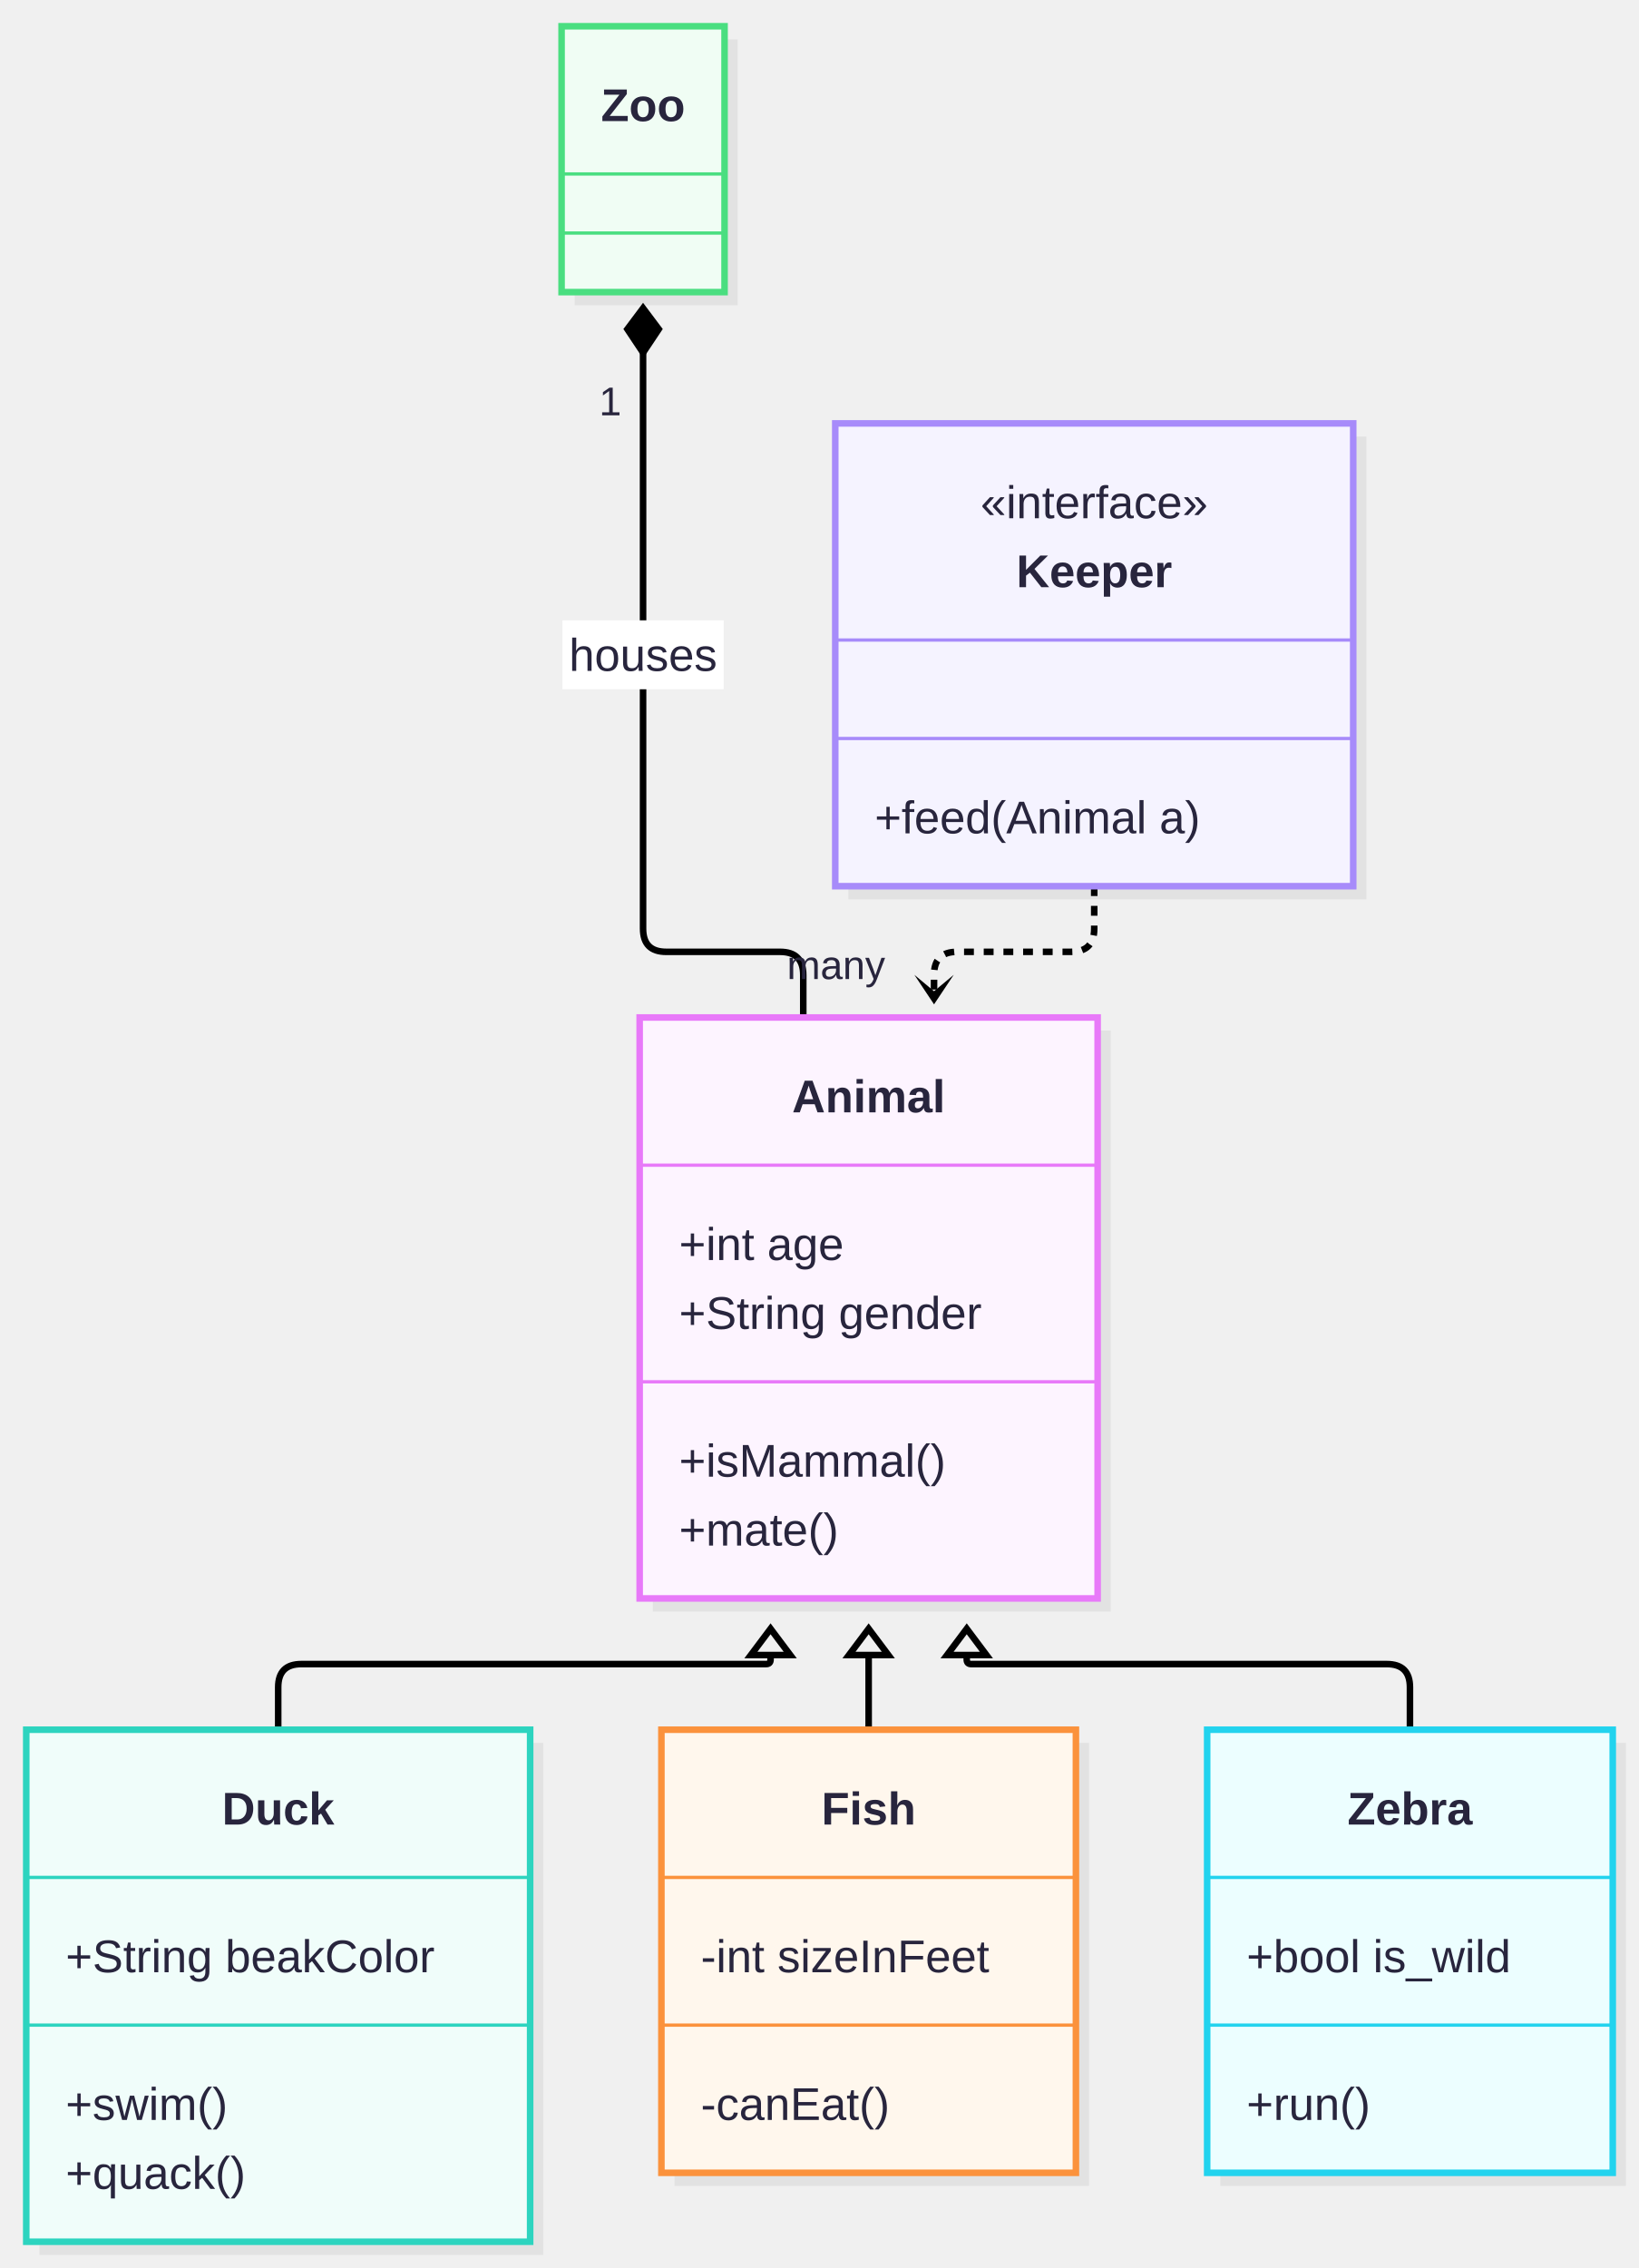
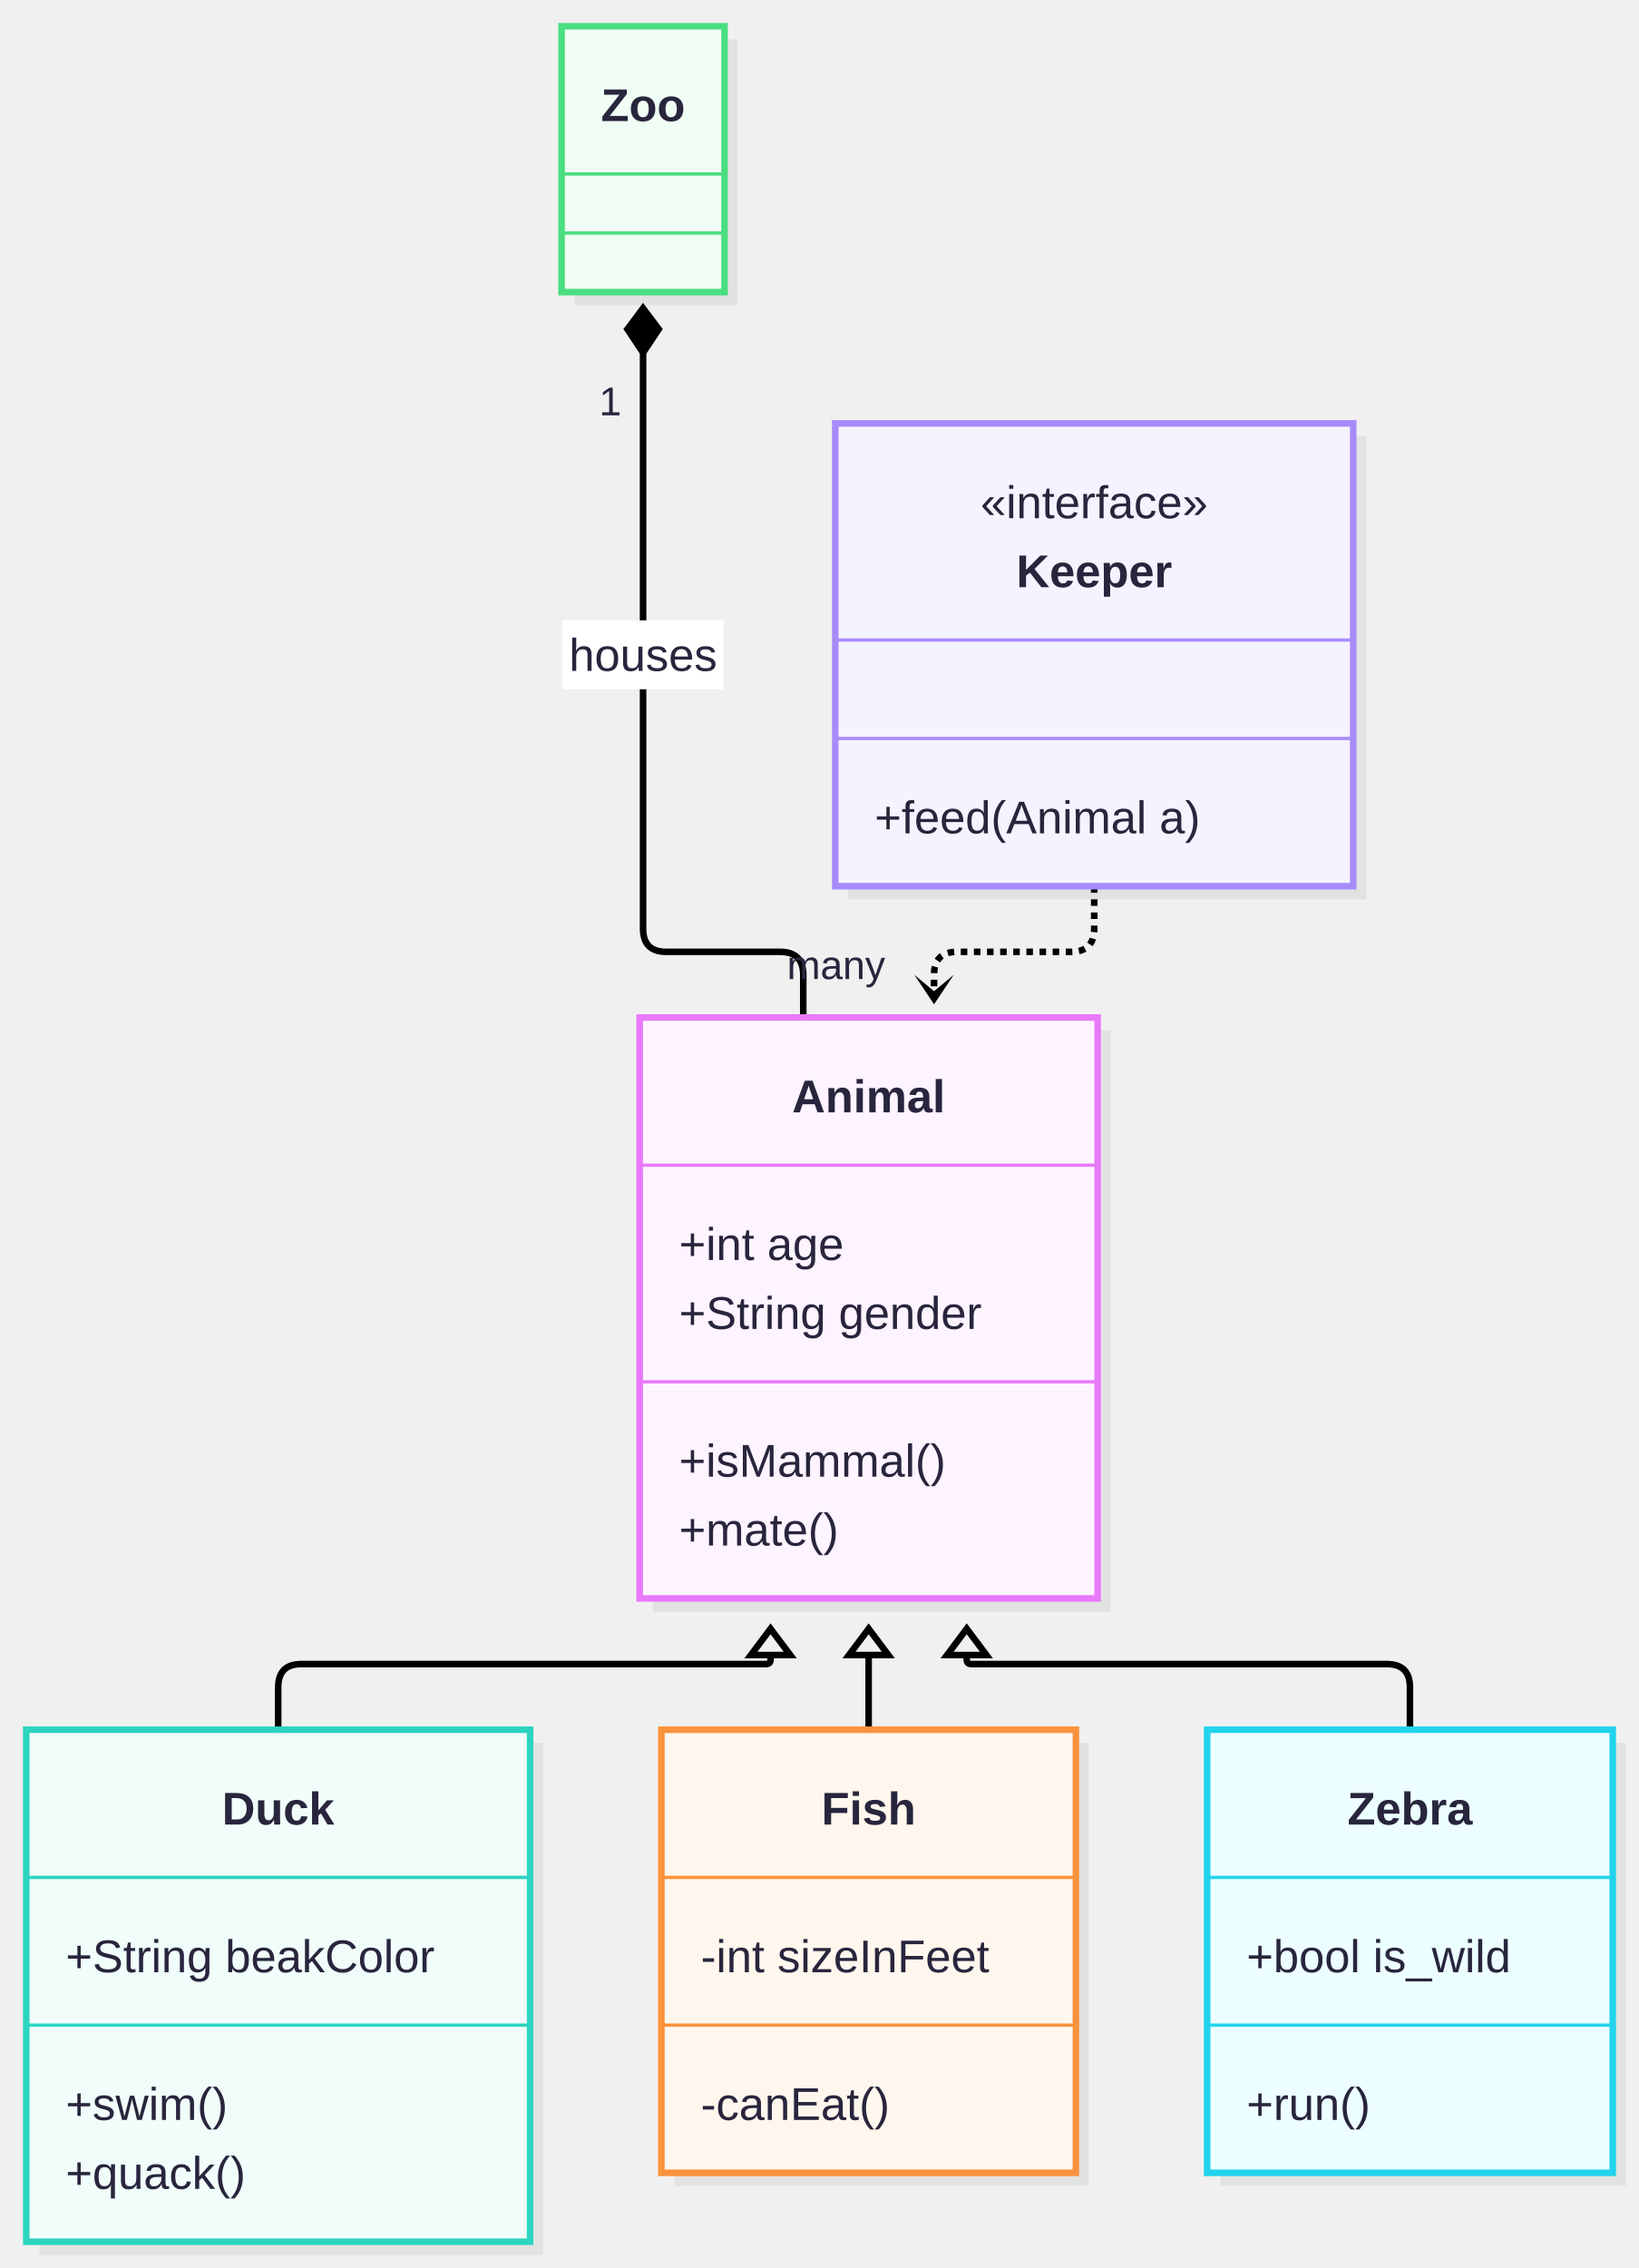
<svg xmlns="http://www.w3.org/2000/svg" id="my-svg" width="100%" class="classDiagram" style="max-width: 499.45px; background-color: white;" viewBox="-8 -8 499.45 691" role="graphics-document document" aria-roledescription="classDiagram">
  <style>#my-svg{font-family:"Recursive Variable", arial, sans-serif;font-size:16px;}#my-svg text{font-family:"Recursive Variable", arial, sans-serif;}</style>
  <g>
    <g class="edgePaths">
      <g id="L-Animal-Duck-0" class="edgePath">
        <path class="flowchart-link LS-Animal LE-Duck" d="M226.816,496.25L226.816,497.625C226.816,498.542,226.358,499,225.441,499L83.846,499C79.132,499,76.775,501.357,76.775,506.071L76.775,519" fill="none" stroke="#000000" stroke-width="2" />
        <path class="marker" d="M226.816,488.25L220.816,496.25L232.816,496.25Z" fill="none" stroke="#000000" stroke-width="2" />
      </g>
      <g id="L-Animal-Fish-1" class="edgePath">
        <path class="flowchart-link LS-Animal LE-Fish" d="M256.705,496.25L256.705,519" fill="none" stroke="#000000" stroke-width="2" />
        <path class="marker" d="M256.705,488.25L250.705,496.25L262.705,496.25Z" fill="none" stroke="#000000" stroke-width="2" />
      </g>
      <g id="L-Animal-Zebra-2" class="edgePath">
        <path class="flowchart-link LS-Animal LE-Zebra" d="M286.594,496.25L286.594,497.625C286.594,498.542,287.052,499,287.969,499L414.584,499C419.298,499,421.656,501.357,421.656,506.071L421.656,519" fill="none" stroke="#000000" stroke-width="2" />
        <path class="marker" d="M286.594,488.25L280.594,496.25L292.594,496.25Z" fill="none" stroke="#000000" stroke-width="2" />
      </g>
      <g id="L-Zoo-Animal-3" class="edgePath">
        <path class="flowchart-link LS-Zoo LE-Animal" d="M187.963,98.25L187.963,274.929C187.963,279.643,190.32,282,195.034,282L229.708,282C234.422,282,236.779,284.357,236.779,289.071L236.779,302" fill="none" stroke="#000000" stroke-width="2" />
        <path class="marker" d="M187.963,101.25L181.963,92.25L187.963,84.25L193.963,92.25Z" fill="#000000" stroke="#000000" stroke-width="0" />
      </g>
      <g id="L-Keeper-Animal-4" class="edgePath">
-         <path class="flowchart-link LS-Keeper LE-Animal" d="M325.447,262L325.447,274.929C325.447,279.643,323.09,282,318.376,282L283.631,282C278.964,282,276.631,284.333,276.631,289L276.631,296" fill="none" stroke="#000000" stroke-width="2" stroke-dasharray="3" />
+         <path class="flowchart-link LS-Keeper LE-Animal" d="M325.447,262L325.447,274.929C325.447,279.643,323.09,282,318.376,282L283.631,282C278.964,282,276.631,284.333,276.631,289L276.631,296" fill="none" stroke="#000000" stroke-width="2" stroke-dasharray="2 2" />
        <path class="marker" d="M276.631,298L270.631,289L276.631,294L282.631,289Z" fill="#000000" stroke="#000000" stroke-width="0" />
      </g>
    </g>
    <g class="edgeLabels">
      <g class="edgeLabel">
        <rect x="163.395" y="181" width="49.136" height="21" fill="#ffffff" stroke="none" />
        <text x="187.963" y="196.4" text-anchor="middle" font-size="14" fill="#28253D">houses</text>
      </g>
      <text class="edgeTerminals" x="177.963" y="118.537" text-anchor="middle" font-size="12.25" fill="#28253D">1</text>
      <text class="edgeTerminals" x="246.779" y="290.288" text-anchor="middle" font-size="12.25" fill="#28253D">many</text>
    </g>
    <g class="nodes">
      <g id="classId-Animal-0" class="node default">
        <rect class="drop-shadow" x="190.927" y="306" width="139.556" height="177" fill="#000000" stroke="none" opacity="0.06" />
        <rect class="basic label-container" x="186.927" y="302" width="139.556" height="177" fill="#FDF4FF" stroke="#E879F9" stroke-width="2" />
        <text class="label" x="256.705" y="330.9" text-anchor="middle" font-size="14" fill="#28253D" font-weight="bold">Animal</text>
        <path class="divider" d="M186.927,347L326.483,347" fill="none" stroke="#E879F9" stroke-width="1" />
        <text class="label" x="198.927" y="375.9" text-anchor="start" font-size="14" fill="#28253D">
          <tspan x="198.927" y="375.9">+int age</tspan>
          <tspan x="198.927" y="396.9">+String gender</tspan>
        </text>
        <path class="divider" d="M186.927,413L326.483,413" fill="none" stroke="#E879F9" stroke-width="1" />
        <text class="label" x="198.927" y="441.9" text-anchor="start" font-size="14" fill="#28253D">
          <tspan x="198.927" y="441.9">+isMammal()</tspan>
          <tspan x="198.927" y="462.9">+mate()</tspan>
        </text>
      </g>
      <g id="classId-Duck-1" class="node default">
        <rect class="drop-shadow" x="4" y="523" width="153.549" height="156" fill="#000000" stroke="none" opacity="0.06" />
        <rect class="basic label-container" x="0" y="519" width="153.549" height="156" fill="#F0FDFA" stroke="#2DD4BF" stroke-width="2" />
        <text class="label" x="76.775" y="547.9" text-anchor="middle" font-size="14" fill="#28253D" font-weight="bold">Duck</text>
        <path class="divider" d="M0,564L153.549,564" fill="none" stroke="#2DD4BF" stroke-width="1" />
        <text class="label" x="12" y="592.9" text-anchor="start" font-size="14" fill="#28253D">+String beakColor</text>
        <path class="divider" d="M0,609L153.549,609" fill="none" stroke="#2DD4BF" stroke-width="1" />
        <text class="label" x="12" y="637.9" text-anchor="start" font-size="14" fill="#28253D">
          <tspan x="12" y="637.9">+swim()</tspan>
          <tspan x="12" y="658.9">+quack()</tspan>
        </text>
      </g>
      <g id="classId-Fish-2" class="node default">
        <rect class="drop-shadow" x="197.549" y="523" width="126.312" height="135" fill="#000000" stroke="none" opacity="0.06" />
        <rect class="basic label-container" x="193.549" y="519" width="126.312" height="135" fill="#FFF7ED" stroke="#FB923C" stroke-width="2" />
        <text class="label" x="256.705" y="547.9" text-anchor="middle" font-size="14" fill="#28253D" font-weight="bold">Fish</text>
        <path class="divider" d="M193.549,564L319.861,564" fill="none" stroke="#FB923C" stroke-width="1" />
        <text class="label" x="205.549" y="592.9" text-anchor="start" font-size="14" fill="#28253D">-int sizeInFeet</text>
        <path class="divider" d="M193.549,609L319.861,609" fill="none" stroke="#FB923C" stroke-width="1" />
        <text class="label" x="205.549" y="637.9" text-anchor="start" font-size="14" fill="#28253D">-canEat()</text>
      </g>
      <g id="classId-Zebra-3" class="node default">
        <rect class="drop-shadow" x="363.861" y="523" width="123.589" height="135" fill="#000000" stroke="none" opacity="0.06" />
        <rect class="basic label-container" x="359.861" y="519" width="123.589" height="135" fill="#ECFEFF" stroke="#22D3EE" stroke-width="2" />
        <text class="label" x="421.656" y="547.9" text-anchor="middle" font-size="14" fill="#28253D" font-weight="bold">Zebra</text>
        <path class="divider" d="M359.861,564L483.45,564" fill="none" stroke="#22D3EE" stroke-width="1" />
        <text class="label" x="371.861" y="592.9" text-anchor="start" font-size="14" fill="#28253D">+bool is_wild</text>
        <path class="divider" d="M359.861,609L483.45,609" fill="none" stroke="#22D3EE" stroke-width="1" />
        <text class="label" x="371.861" y="637.9" text-anchor="start" font-size="14" fill="#28253D">+run()</text>
      </g>
      <g id="classId-Zoo-4" class="node default">
        <rect class="drop-shadow" x="167.132" y="4" width="49.662" height="81" fill="#000000" stroke="none" opacity="0.06" />
        <rect class="basic label-container" x="163.132" y="0" width="49.662" height="81" fill="#F0FDF4" stroke="#4ADE80" stroke-width="2" />
        <text class="label" x="187.963" y="28.9" text-anchor="middle" font-size="14" fill="#28253D" font-weight="bold">Zoo</text>
        <path class="divider" d="M163.132,45L212.794,45" fill="none" stroke="#4ADE80" stroke-width="1" />
        <path class="divider" d="M163.132,63L212.794,63" fill="none" stroke="#4ADE80" stroke-width="1" />
      </g>
      <g id="classId-Keeper-5" class="node default">
        <rect class="drop-shadow" x="250.531" y="125" width="157.833" height="141" fill="#000000" stroke="none" opacity="0.06" />
        <rect class="basic label-container" x="246.531" y="121" width="157.833" height="141" fill="#F5F3FF" stroke="#A78BFA" stroke-width="2" />
        <text class="label" x="325.447" y="149.9" text-anchor="middle" font-size="14" fill="#28253D">«interface»</text>
        <text class="label" x="325.447" y="170.9" text-anchor="middle" font-size="14" fill="#28253D" font-weight="bold">Keeper</text>
        <path class="divider" d="M246.531,187L404.364,187" fill="none" stroke="#A78BFA" stroke-width="1" />
        <path class="divider" d="M246.531,217L404.364,217" fill="none" stroke="#A78BFA" stroke-width="1" />
        <text class="label" x="258.531" y="245.9" text-anchor="start" font-size="14" fill="#28253D">+feed(Animal a)</text>
      </g>
    </g>
  </g>
</svg>
